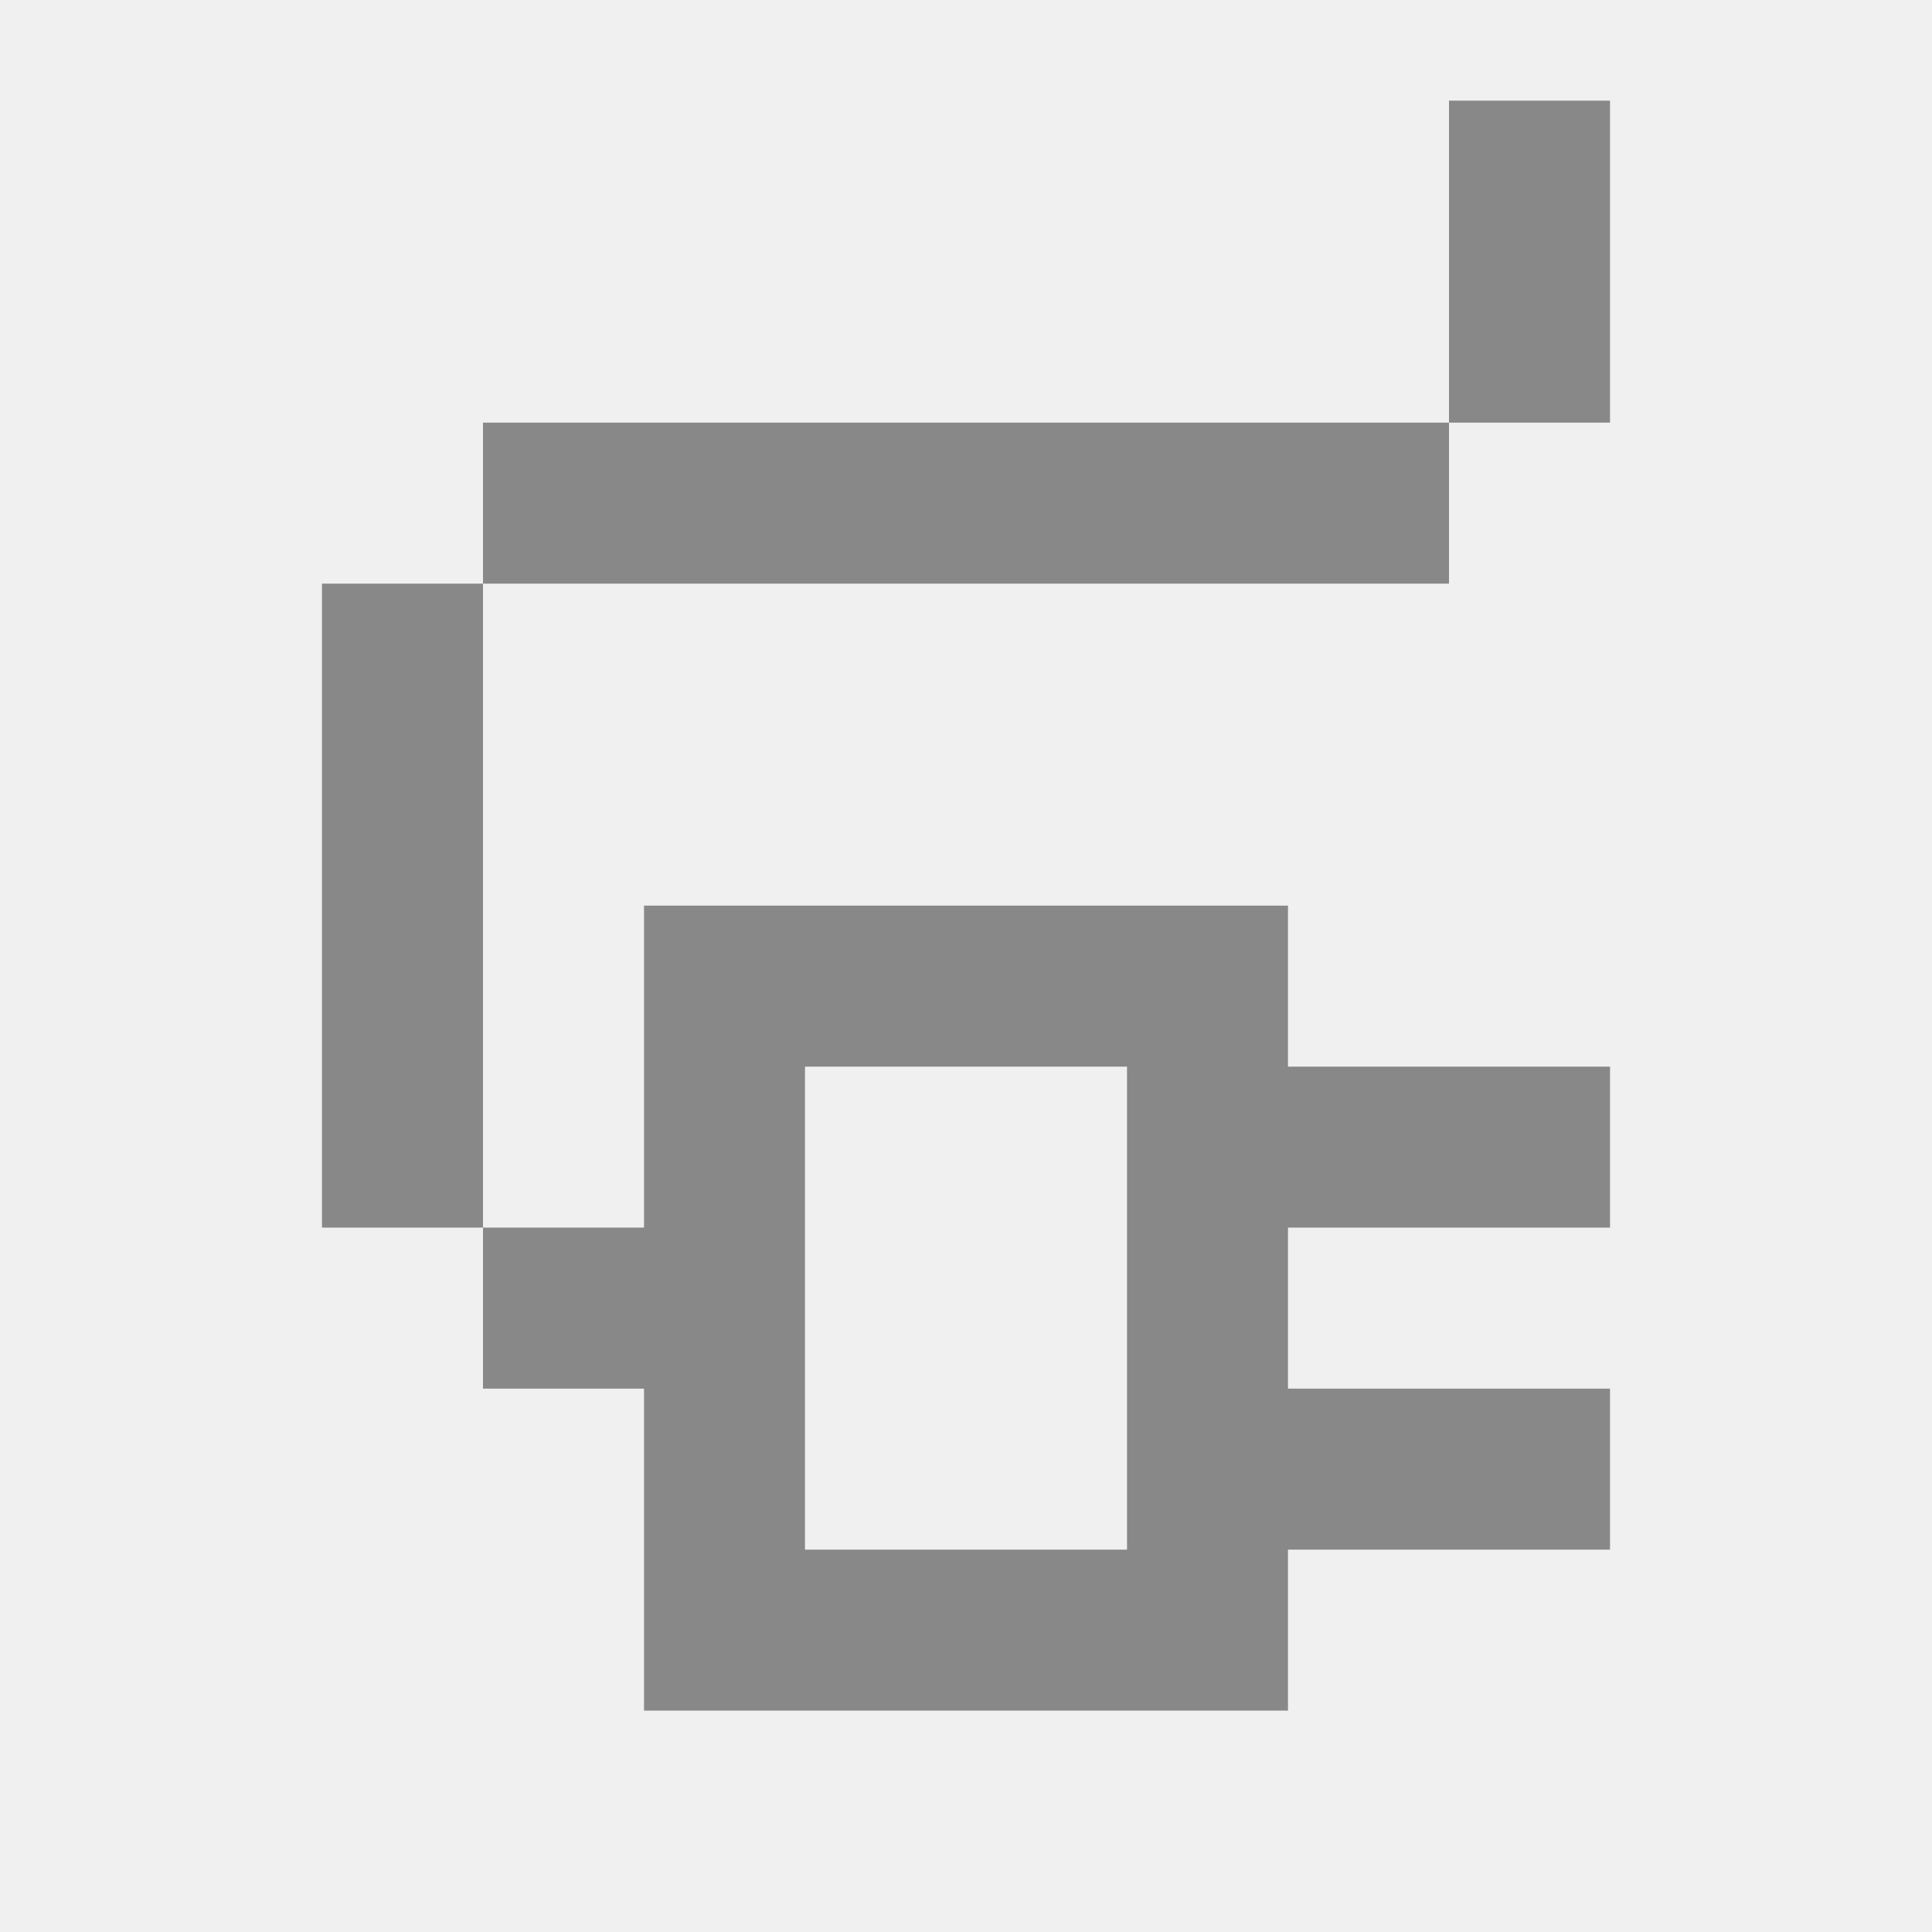
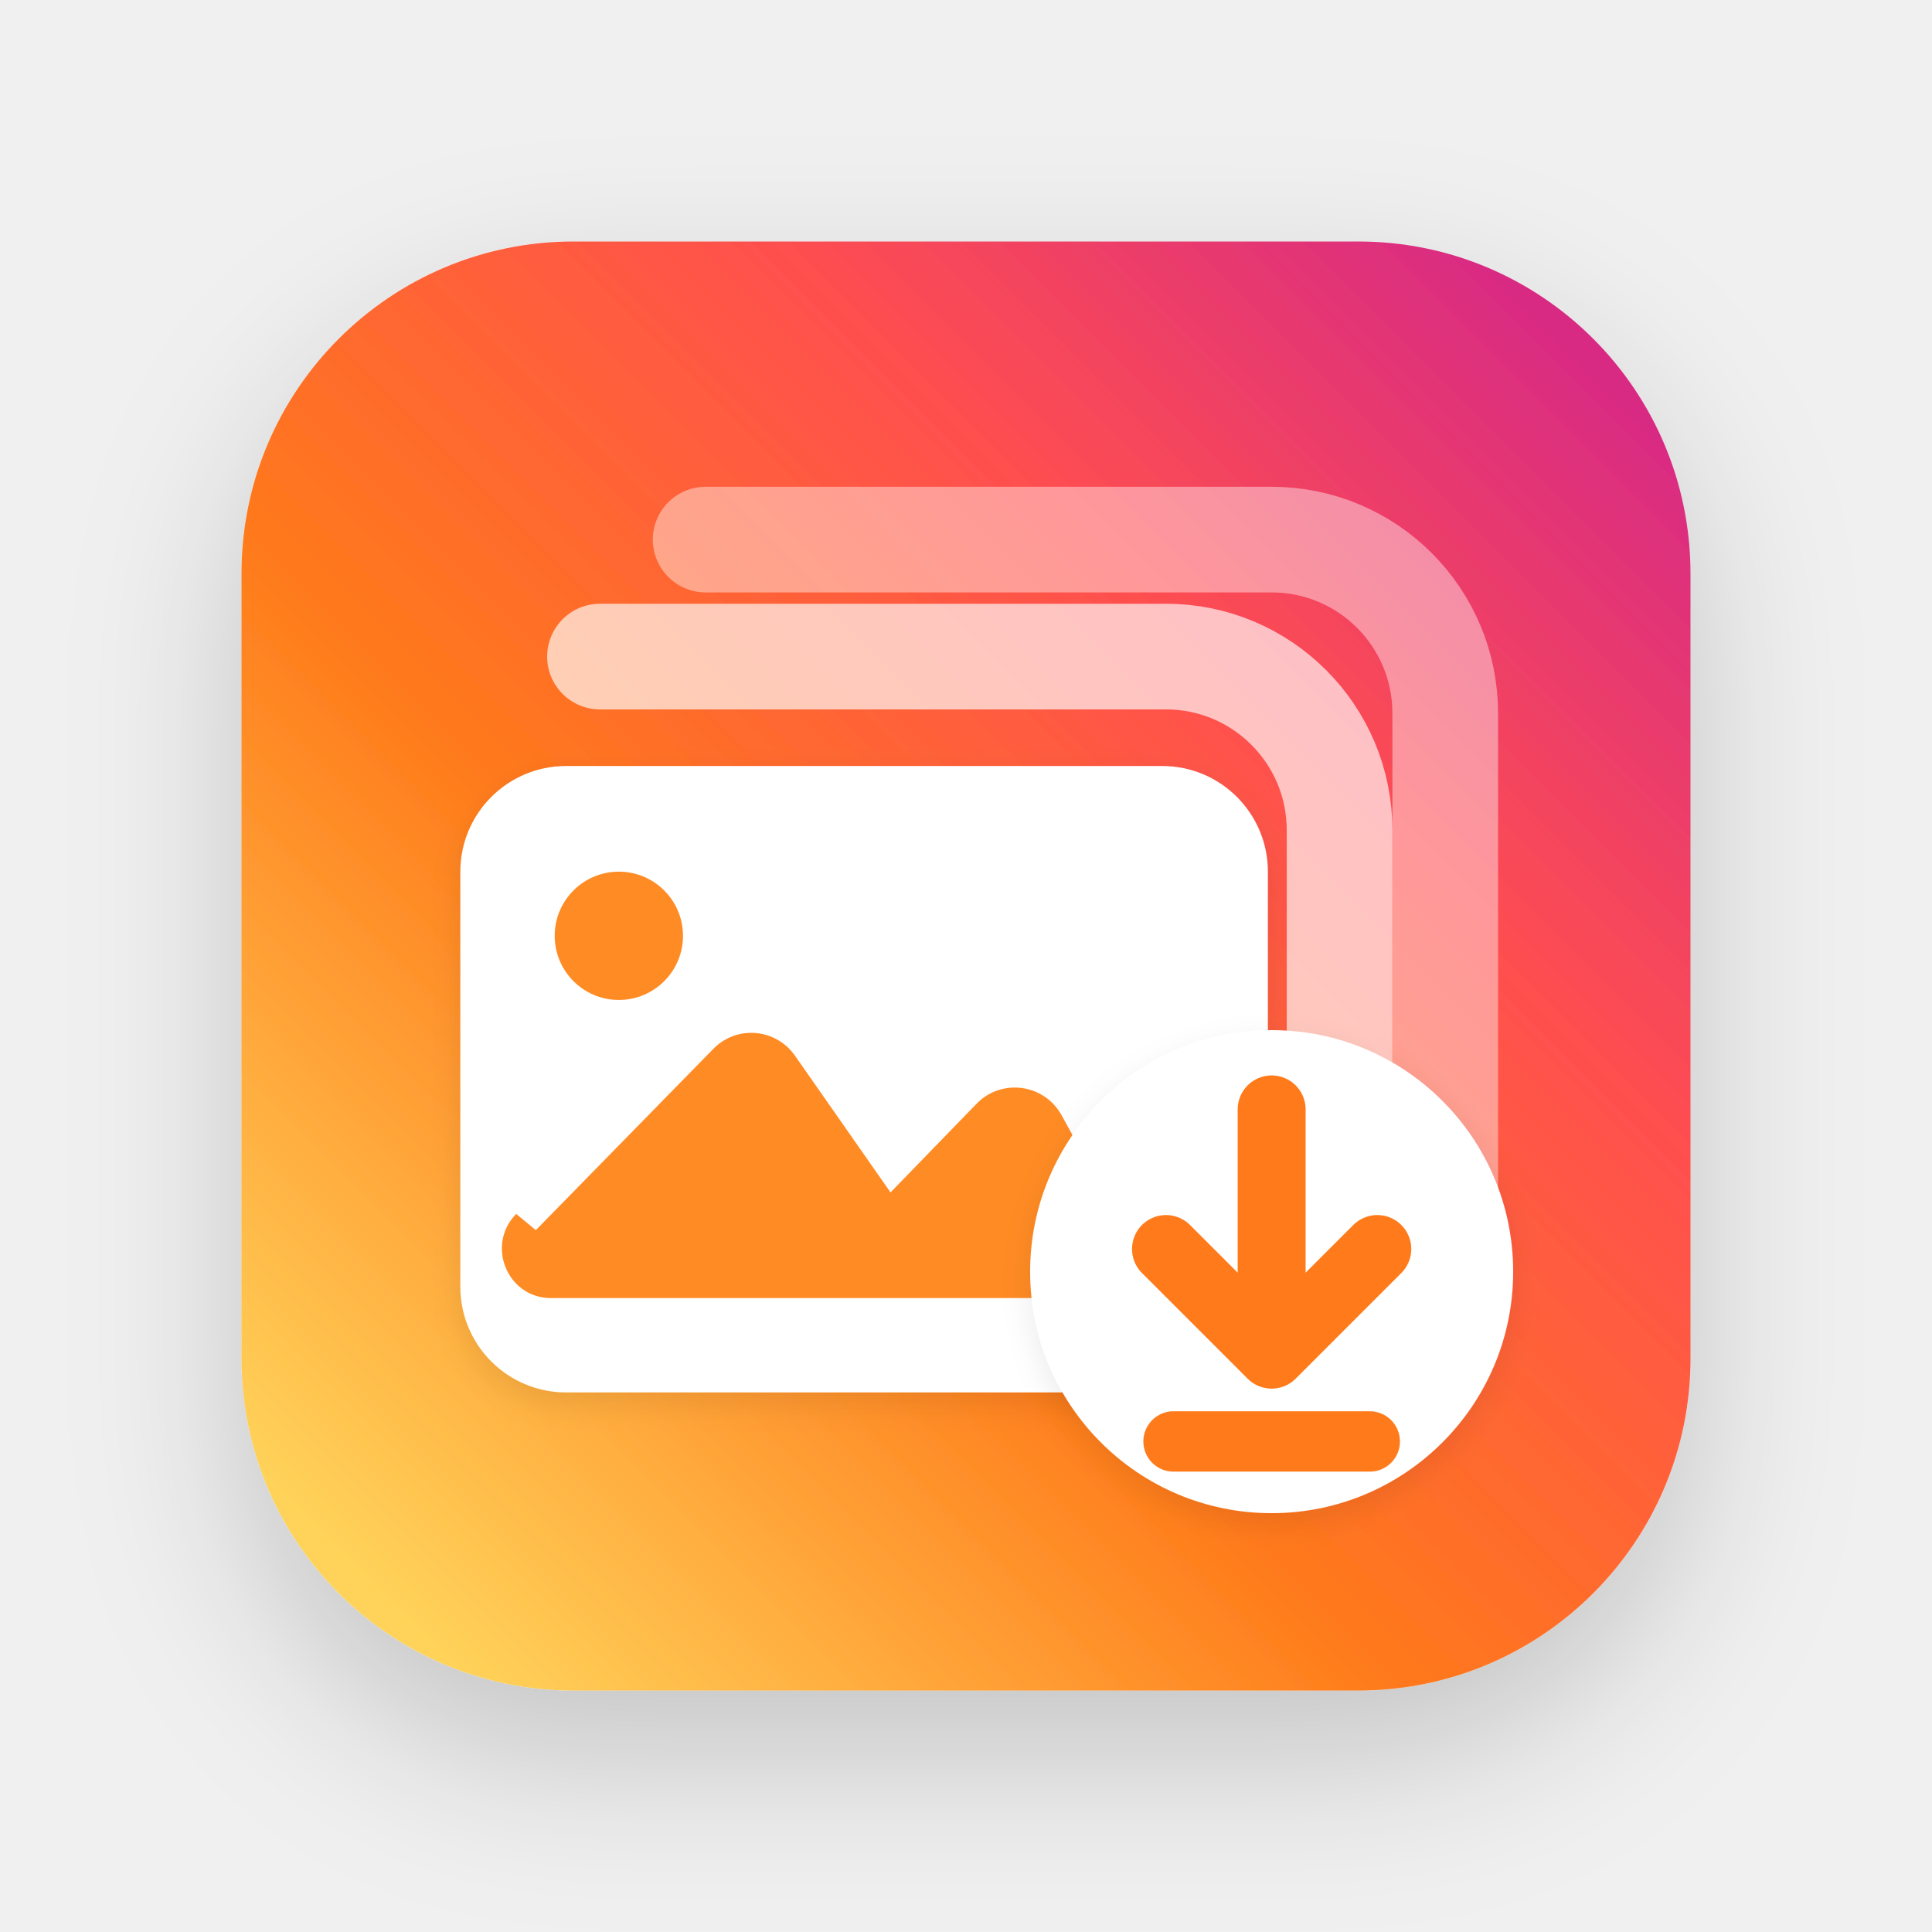
- <svg xmlns="http://www.w3.org/2000/svg" width="32" height="32" viewBox="0 0 32 32" fill="none">
-   <path d="M26.667 1.667H24V7H8V9.667H5.333V20.333H8V23H10.667V28.333H21.333V25.667H26.667V23H21.333V20.333H26.667V17.667H21.333V15H10.667V20.333H8V9.667H24V7H26.667V1.667ZM18.667 25.667H13.333V17.667H18.667V25.667Z" fill="#888888" />
+ <svg xmlns="http://www.w3.org/2000/svg" width="512" height="512" fill="none">
+   <defs>
+     <filter id="b" width="140%" height="140%" x="-20%" y="-20%">
+       <feDropShadow dx="0" dy="18" flood-color="#000" flood-opacity=".18" stdDeviation="22" />
+     </filter>
+     <filter id="c" width="140%" height="140%" x="-20%" y="-20%">
+       <feDropShadow dx="0" dy="3" flood-color="#000" flood-opacity=".08" stdDeviation="4" />
+     </filter>
+     <linearGradient id="a" x1="94" x2="418" y1="418" y2="94" gradientUnits="userSpaceOnUse">
+       <stop offset="0" stop-color="#ffd35a" />
+       <stop offset=".38" stop-color="#ff7a1a" />
+       <stop offset=".72" stop-color="#ff4f4f" />
+       <stop offset="1" stop-color="#d92b83" />
+     </linearGradient>
+   </defs>
+   <rect width="384" height="384" x="64" y="64" fill="url(#a)" filter="url(#b)" rx="88" />
+   <path stroke="#fff" stroke-linecap="round" stroke-linejoin="round" stroke-opacity=".42" stroke-width="28" d="M187 143h150c25.4 0 46 20.6 46 46v131" />
+   <path stroke="#fff" stroke-linecap="round" stroke-linejoin="round" stroke-opacity=".66" stroke-width="28" d="M159 174h150c25.4 0 46 20.6 46 46v131" />
+   <rect width="214" height="166" x="122" y="203" fill="#fff" filter="url(#c)" rx="28" />
+   <circle cx="164" cy="248" r="17" fill="#ff8b24" />
+   <path fill="#ff8b24" d="m142 326 47-48c6.2-6.4 16.6-5.5 21.7 1.8L236 316l22.8-23.5c6.6-6.8 17.9-5.3 22.5 3L308 344H146c-11.6 0-17.3-14.1-9.2-22.3z" />
+   <circle cx="337" cy="337" r="64" fill="#fff" filter="url(#c)" />
+   <path stroke="#ff7a1a" stroke-linecap="round" stroke-width="18" d="M337 294v57" />
+   <path stroke="#ff7a1a" stroke-linecap="round" stroke-linejoin="round" stroke-width="18" d="m309 331 28 28 28-28" />
+   <path stroke="#ff7a1a" stroke-linecap="round" stroke-width="16" d="M311 382h52" />
</svg>
